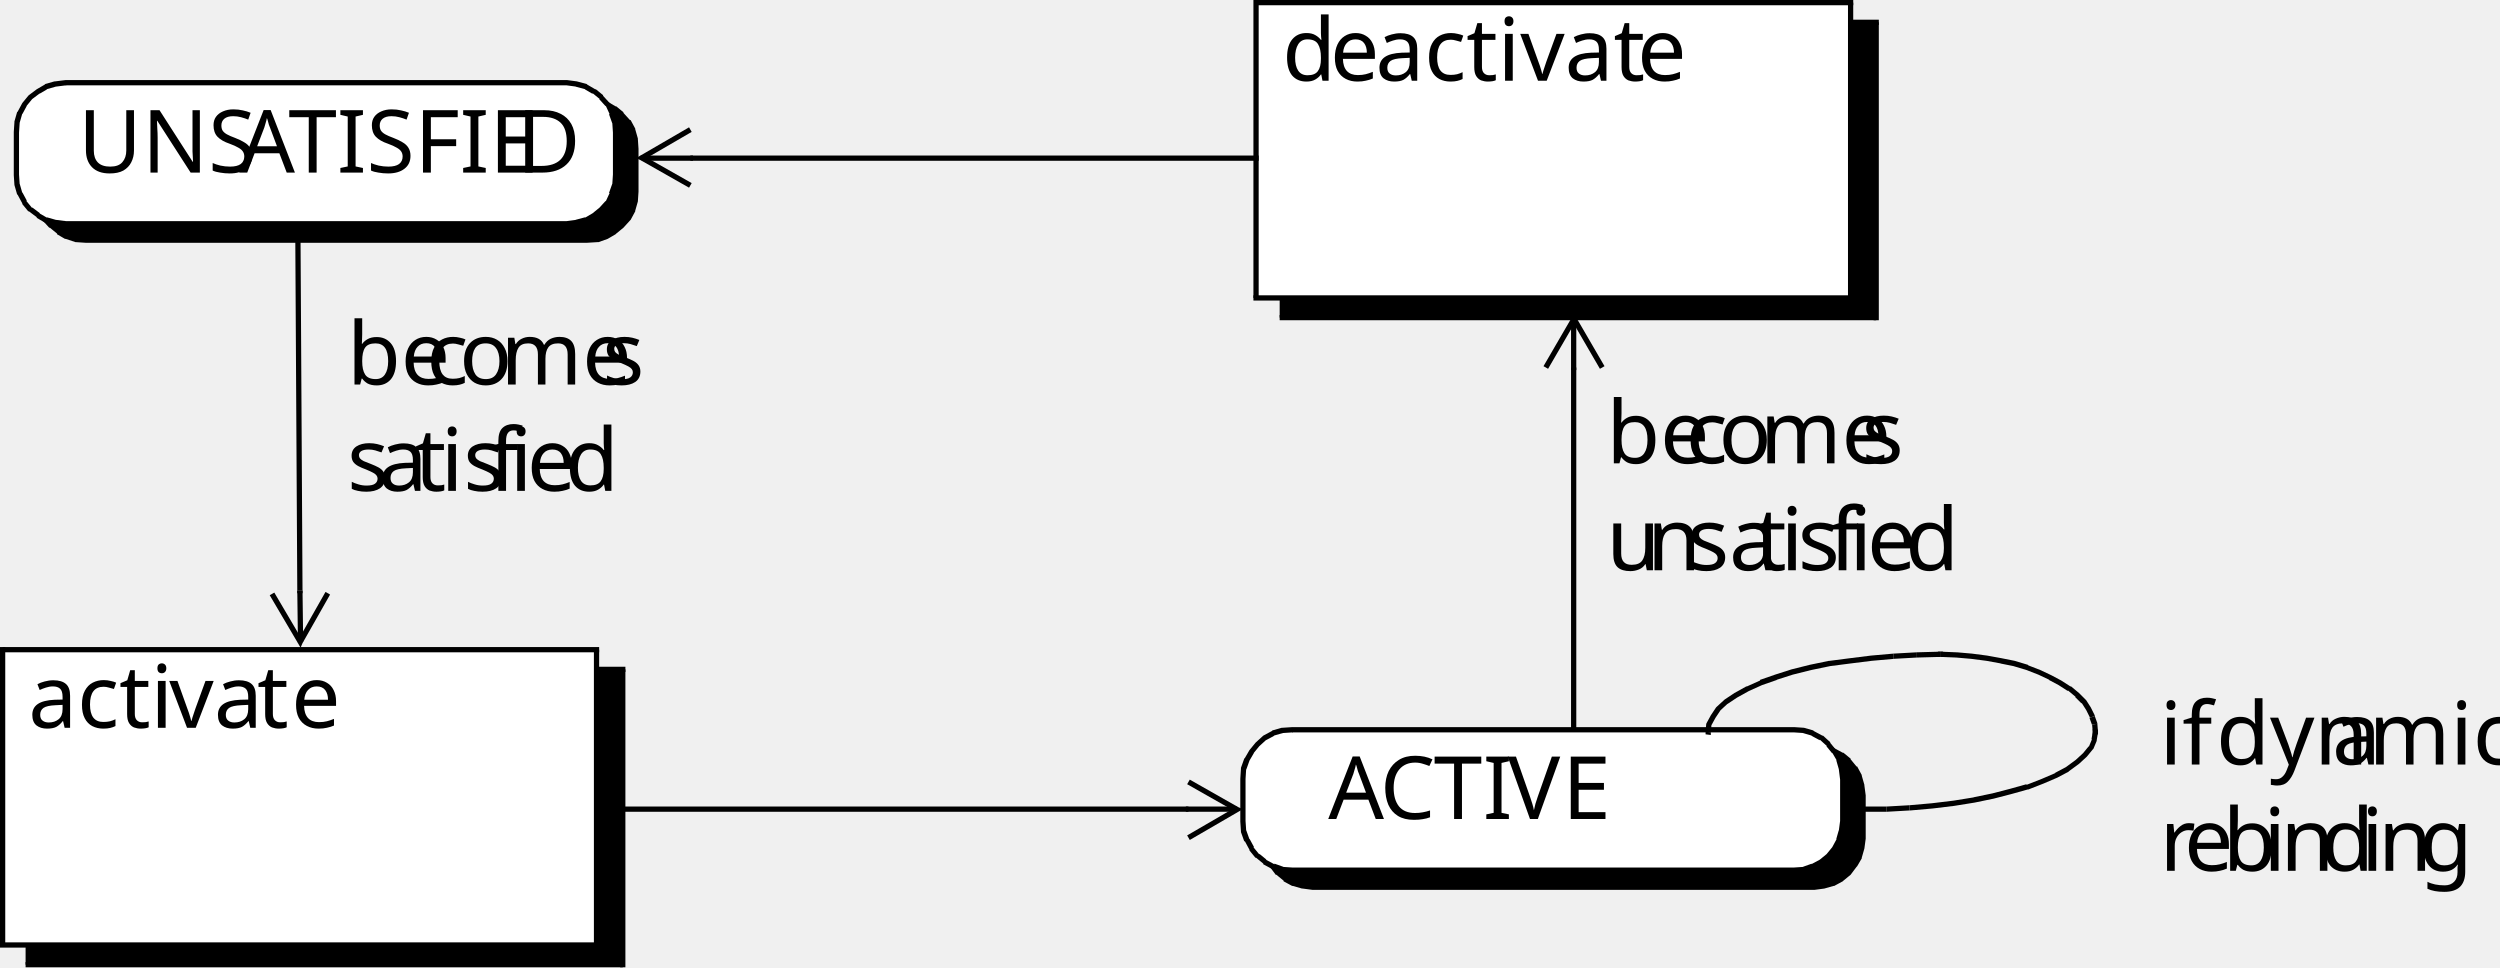
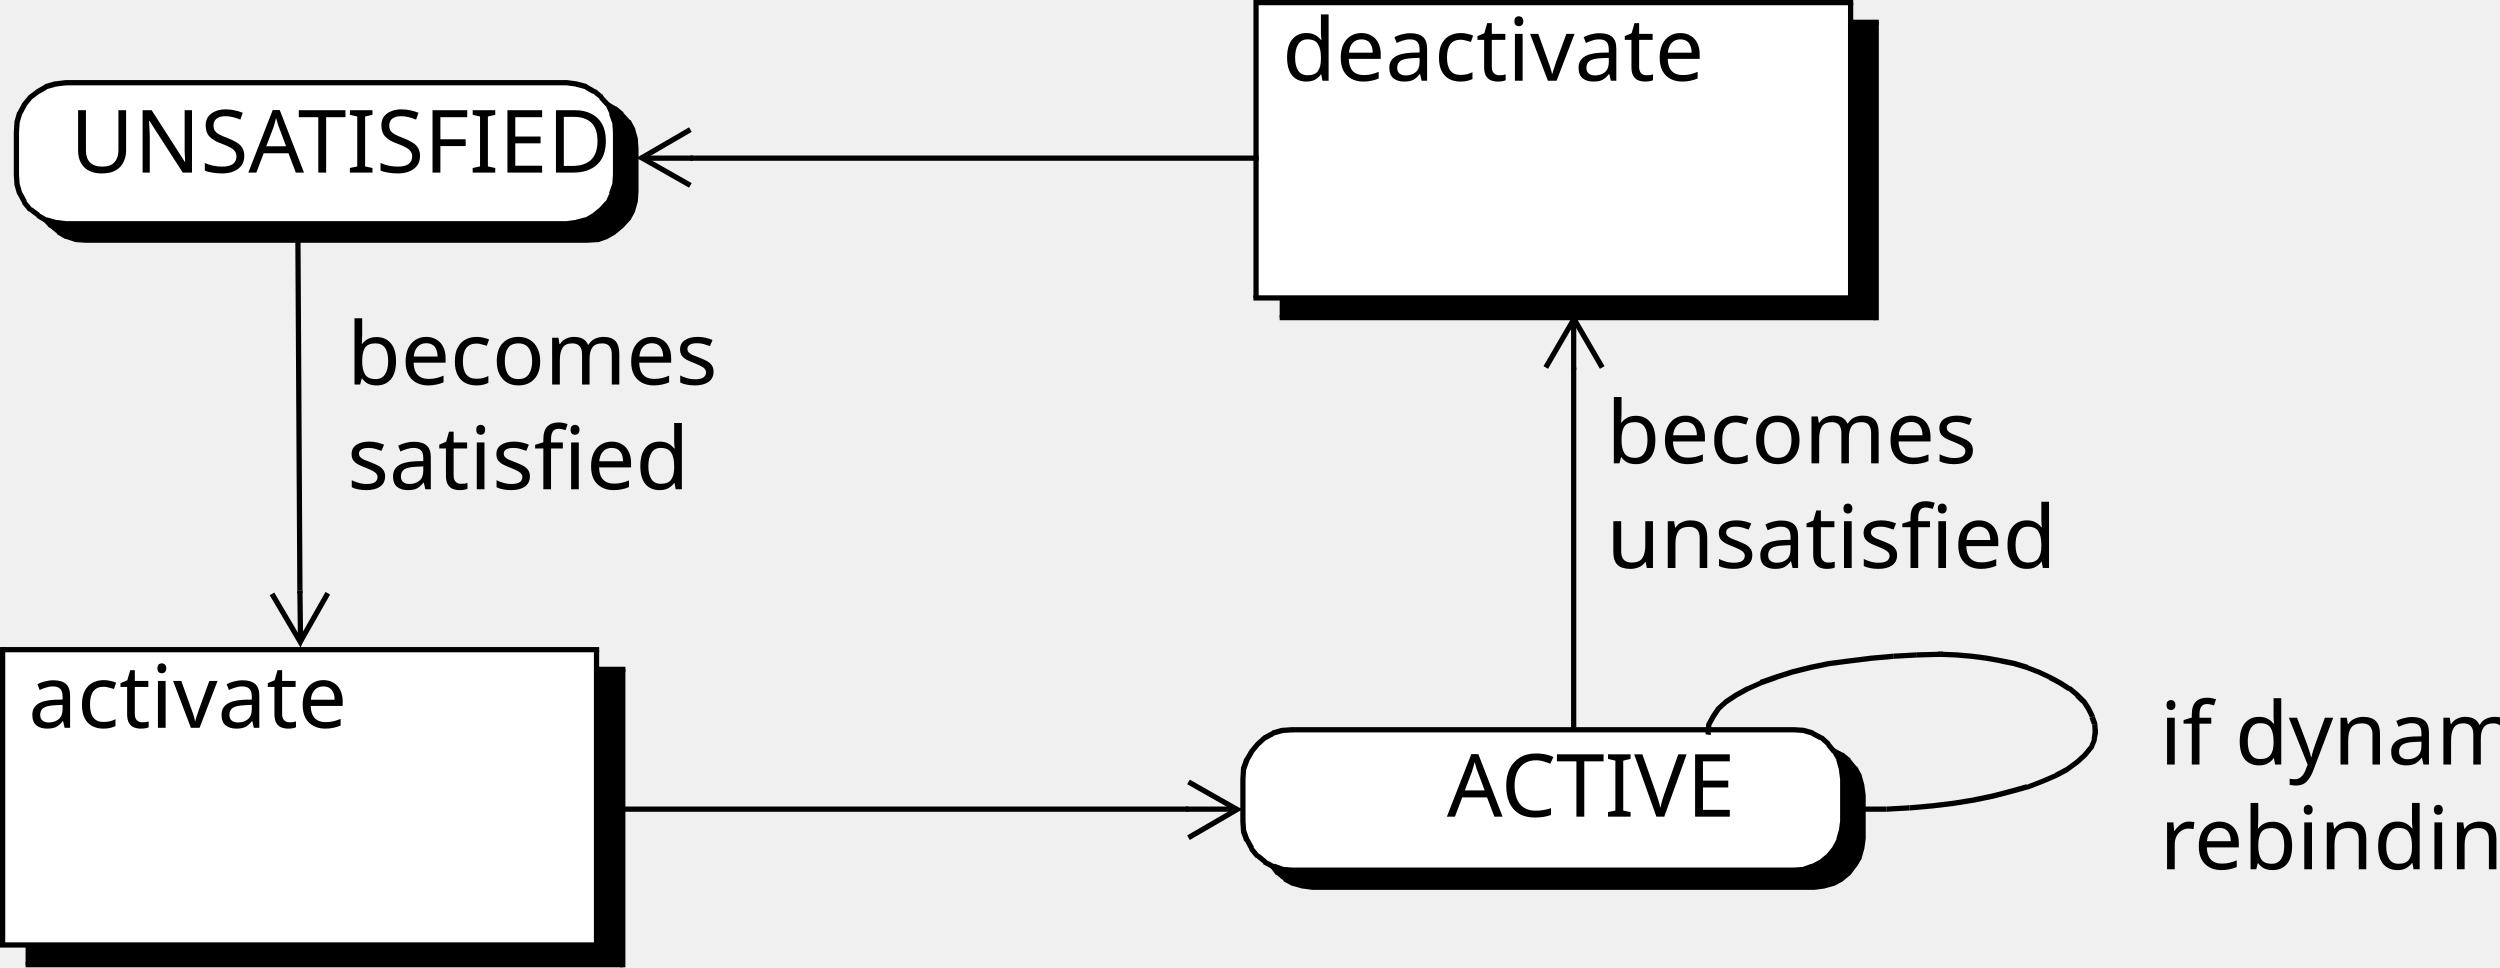
- <svg xmlns="http://www.w3.org/2000/svg" version="1.1" id="Layer_1" x="0px" y="0px" width="228.574px" height="88.44px" viewBox="0 0 228.574 88.44" style="enable-background:new 0 0 228.574 88.44;" xml:space="preserve">
-   <polyline style="fill-rule:evenodd;clip-rule:evenodd;" points="7.86,9.12 6.96,9.18 6.06,9.48 5.34,9.9 4.68,10.44 4.08,11.1   3.72,11.88 3.42,12.72 3.36,13.62 3.36,17.46 3.42,18.36 3.72,19.2 4.08,19.98 4.68,20.64 5.34,21.18 6.06,21.6 6.96,21.9   7.86,21.96 53.64,21.96 54.6,21.9 55.44,21.6 56.16,21.18 56.82,20.64 57.42,19.98 57.84,19.2 58.08,18.36 58.14,17.46 58.14,13.62   58.08,12.72 57.84,11.88 57.42,11.1 56.82,10.44 56.16,9.9 55.44,9.48 54.6,9.18 53.64,9.12 7.86,9.12 " />
-   <polyline points="7.92,9.36 7.02,9.42 7.08,9.42 6.18,9.72 5.46,10.14 5.52,10.08 4.86,10.62 4.26,11.28 4.32,11.22 3.96,12   3.66,12.84 3.66,12.78 3.6,13.68 3.6,13.62 3.6,17.46 3.66,18.36 3.66,18.3 3.96,19.14 4.32,19.92 4.26,19.86 4.86,20.52   4.86,20.46 5.52,21 5.46,21 6.18,21.42 6.18,21.36 7.08,21.66 7.02,21.66 7.92,21.72 7.86,21.72 53.64,21.72 54.6,21.66   54.54,21.66 55.38,21.36 55.32,21.42 56.04,21 56.7,20.46 56.64,20.52 57.24,19.86 57.66,19.08 57.6,19.14 57.84,18.3 57.84,18.36   57.9,17.46 57.9,13.62 57.9,13.68 57.84,12.78 57.6,11.94 57.66,12 57.24,11.22 57.24,11.28 56.64,10.62 56.7,10.62 56.04,10.08   56.04,10.14 55.32,9.72 55.38,9.72 54.54,9.42 54.6,9.42 53.64,9.36 7.86,9.36 7.86,8.88 53.64,8.88 54.6,8.94 54.72,8.94   55.56,9.24 55.56,9.3 56.28,9.72 56.34,9.72 57,10.26 57,10.32 57.6,10.98 57.66,10.98 58.08,11.76 58.08,11.82 58.32,12.66   58.32,12.72 58.38,13.62 58.38,17.52 58.32,18.42 58.08,19.26 58.08,19.32 57.66,20.1 57.6,20.16 57,20.82 56.34,21.36 56.28,21.42   55.56,21.84 54.72,22.14 54.6,22.14 53.64,22.2 7.86,22.2 6.96,22.14 6.9,22.14 6,21.84 5.94,21.84 5.22,21.42 5.22,21.36   4.56,20.82 4.5,20.82 3.9,20.16 3.9,20.1 3.54,19.32 3.48,19.32 3.18,18.48 3.18,18.42 3.12,17.52 3.12,13.62 3.18,12.72   3.18,12.66 3.48,11.82 3.54,11.82 3.9,11.04 3.9,10.98 4.5,10.32 4.56,10.26 5.22,9.72 5.94,9.3 6,9.24 6.9,8.94 6.96,8.94   7.86,8.88 " />
+ <svg xmlns="http://www.w3.org/2000/svg" version="1.1" id="Layer_1" x="0px" y="0px" width="228.574px" height="88.439px" viewBox="0 0 228.574 88.439" enable-background="new 0 0 228.574 88.439" xml:space="preserve">
+   <polyline points="7.86,9.12 6.96,9.18 6.06,9.48 5.34,9.9 4.68,10.44 4.08,11.1 3.72,11.88 3.42,12.72 3.36,13.62 3.36,17.46   3.42,18.36 3.72,19.2 4.08,19.98 4.68,20.64 5.34,21.18 6.06,21.6 6.96,21.9 7.86,21.96 53.64,21.96 54.6,21.9 55.44,21.6   56.16,21.18 56.82,20.64 57.42,19.98 57.84,19.2 58.08,18.36 58.14,17.46 58.14,13.62 58.08,12.72 57.84,11.88 57.42,11.1   56.82,10.44 56.16,9.9 55.44,9.48 54.6,9.18 53.64,9.12 7.86,9.12 " />
+   <polyline points="7.92,9.36 7.02,9.42 7.08,9.42 6.18,9.72 5.46,10.14 5.52,10.08 4.86,10.62 4.26,11.281 4.32,11.22 3.96,12   3.66,12.84 3.66,12.781 3.6,13.68 3.6,13.62 3.6,17.46 3.66,18.36 3.66,18.3 3.96,19.14 4.32,19.92 4.26,19.86 4.86,20.52   4.86,20.46 5.52,21 5.46,21 6.18,21.42 6.18,21.36 7.08,21.66 7.02,21.66 7.92,21.72 7.86,21.72 53.64,21.72 54.6,21.66   54.54,21.66 55.38,21.36 55.32,21.42 56.04,21 56.7,20.46 56.64,20.52 57.24,19.86 57.66,19.08 57.6,19.14 57.84,18.3 57.84,18.36   57.9,17.46 57.9,13.62 57.9,13.68 57.84,12.781 57.6,11.94 57.66,12 57.24,11.22 57.24,11.281 56.64,10.62 56.7,10.62 56.04,10.08   56.04,10.14 55.32,9.72 55.38,9.72 54.54,9.42 54.6,9.42 53.64,9.36 7.86,9.36 7.86,8.88 53.64,8.88 54.6,8.94 54.72,8.94   55.56,9.24 55.56,9.3 56.28,9.72 56.34,9.72 57,10.26 57,10.32 57.6,10.98 57.66,10.98 58.08,11.76 58.08,11.82 58.32,12.66   58.32,12.72 58.38,13.62 58.38,17.52 58.32,18.42 58.08,19.26 58.08,19.32 57.66,20.1 57.6,20.16 57,20.82 56.34,21.36 56.28,21.42   55.56,21.84 54.72,22.14 54.6,22.14 53.64,22.2 7.86,22.2 6.96,22.14 6.9,22.14 6,21.84 5.94,21.84 5.22,21.42 5.22,21.36   4.56,20.82 4.5,20.82 3.9,20.16 3.9,20.1 3.54,19.32 3.48,19.32 3.18,18.48 3.18,18.42 3.12,17.52 3.12,13.62 3.18,12.72   3.18,12.66 3.48,11.82 3.54,11.82 3.9,11.04 3.9,10.98 4.5,10.32 4.56,10.26 5.22,9.72 5.94,9.3 6,9.24 6.9,8.94 6.96,8.94   7.86,8.88 " />
  <polyline points="7.86,9.36 7.92,9.36 7.86,8.88 " />
-   <polyline style="fill-rule:evenodd;clip-rule:evenodd;fill:#FFFFFF;" points="6,7.56 5.04,7.68 4.2,7.92 3.48,8.34 2.76,8.88   2.22,9.54 1.8,10.32 1.56,11.16 1.5,12.06 1.5,15.96 1.56,16.86 1.8,17.7 2.22,18.48 2.76,19.14 3.48,19.68 4.2,20.1 5.04,20.34   6,20.46 51.78,20.46 52.68,20.34 53.58,20.1 54.3,19.68 54.96,19.14 55.56,18.48 55.92,17.7 56.22,16.86 56.28,15.96 56.28,12.06   56.22,11.16 55.92,10.32 55.56,9.54 54.96,8.88 54.3,8.34 53.58,7.92 52.68,7.68 51.78,7.56 6,7.56 " />
-   <polyline points="6.06,7.8 5.1,7.92 4.26,8.16 4.32,8.16 3.6,8.58 3.66,8.52 2.94,9.06 2.4,9.72 2.46,9.66 2.04,10.44 2.04,10.38   1.8,11.22 1.74,12.12 1.74,12.06 1.74,15.96 1.8,16.86 1.8,16.8 2.04,17.64 2.04,17.58 2.46,18.36 2.4,18.36 2.94,19.02 2.94,18.96   3.66,19.5 3.6,19.5 4.32,19.92 4.26,19.86 5.1,20.1 6.06,20.22 6,20.22 51.78,20.22 52.68,20.1 52.62,20.1 53.52,19.86 53.46,19.92   54.18,19.5 54.84,18.96 54.78,19.02 55.38,18.36 55.38,18.42 55.74,17.64 55.68,17.64 55.98,16.8 55.98,16.86 56.04,15.96   56.04,12.06 56.04,12.12 55.98,11.22 55.98,11.28 55.68,10.44 55.74,10.44 55.38,9.66 55.38,9.72 54.78,9.06 54.84,9.06 54.18,8.52   54.18,8.58 53.46,8.16 53.52,8.16 52.62,7.92 52.68,7.92 51.78,7.8 6,7.8 6,7.32 51.84,7.32 52.74,7.44 53.64,7.68 53.7,7.74   54.42,8.16 54.48,8.16 55.14,8.7 55.14,8.76 55.74,9.42 55.8,9.48 56.16,10.26 56.46,11.1 56.46,11.16 56.52,12.06 56.52,16.02   56.46,16.92 56.46,16.98 56.16,17.82 55.8,18.6 55.74,18.66 55.14,19.32 54.48,19.86 54.42,19.92 53.7,20.34 53.64,20.34   52.74,20.58 51.84,20.7 6,20.7 5.04,20.58 4.98,20.58 4.14,20.34 4.08,20.34 3.36,19.92 3.36,19.86 2.64,19.32 2.58,19.32   2.04,18.66 2.04,18.6 1.62,17.82 1.56,17.76 1.32,16.92 1.26,16.02 1.26,12.06 1.32,11.16 1.32,11.1 1.56,10.26 1.62,10.2   2.04,9.42 2.58,8.76 2.64,8.7 3.36,8.16 4.08,7.74 4.14,7.68 4.98,7.44 5.04,7.44 6,7.32 " />
+   <polyline fill="#FFFFFF" points="6,7.56 5.04,7.68 4.2,7.92 3.48,8.34 2.76,8.88 2.22,9.54 1.8,10.32 1.56,11.16 1.5,12.06   1.5,15.96 1.56,16.86 1.8,17.7 2.22,18.48 2.76,19.14 3.48,19.68 4.2,20.1 5.04,20.34 6,20.46 51.78,20.46 52.68,20.34 53.58,20.1   54.3,19.68 54.96,19.14 55.56,18.48 55.92,17.7 56.22,16.86 56.28,15.96 56.28,12.06 56.22,11.16 55.92,10.32 55.56,9.54   54.96,8.88 54.3,8.34 53.58,7.92 52.68,7.68 51.78,7.56 6,7.56 " />
+   <polyline points="6.06,7.8 5.1,7.92 4.26,8.16 4.32,8.16 3.6,8.58 3.66,8.52 2.94,9.06 2.4,9.72 2.46,9.66 2.04,10.44 2.04,10.38   1.8,11.22 1.74,12.12 1.74,12.06 1.74,15.96 1.8,16.86 1.8,16.8 2.04,17.64 2.04,17.58 2.46,18.36 2.4,18.36 2.94,19.02 2.94,18.96   3.66,19.5 3.6,19.5 4.32,19.92 4.26,19.86 5.1,20.1 6.06,20.22 6,20.22 51.78,20.22 52.68,20.1 52.62,20.1 53.52,19.86 53.46,19.92   54.18,19.5 54.84,18.96 54.78,19.02 55.38,18.36 55.38,18.42 55.74,17.64 55.68,17.64 55.98,16.8 55.98,16.86 56.04,15.96   56.04,12.06 56.04,12.12 55.98,11.22 55.98,11.281 55.68,10.44 55.74,10.44 55.38,9.66 55.38,9.72 54.78,9.06 54.84,9.06   54.18,8.52 54.18,8.58 53.46,8.16 53.52,8.16 52.62,7.92 52.68,7.92 51.78,7.8 6,7.8 6,7.32 51.84,7.32 52.74,7.44 53.64,7.68   53.7,7.74 54.42,8.16 54.48,8.16 55.14,8.7 55.14,8.76 55.74,9.42 55.8,9.48 56.16,10.26 56.46,11.1 56.46,11.16 56.52,12.06   56.52,16.02 56.46,16.92 56.46,16.98 56.16,17.82 55.8,18.6 55.74,18.66 55.14,19.32 54.48,19.86 54.42,19.92 53.7,20.34   53.64,20.34 52.74,20.58 51.84,20.7 6,20.7 5.04,20.58 4.98,20.58 4.14,20.34 4.08,20.34 3.36,19.92 3.36,19.86 2.64,19.32   2.58,19.32 2.04,18.66 2.04,18.6 1.62,17.82 1.56,17.76 1.32,16.92 1.26,16.02 1.26,12.06 1.32,11.16 1.32,11.1 1.56,10.26   1.62,10.2 2.04,9.42 2.58,8.76 2.64,8.7 3.36,8.16 4.08,7.74 4.14,7.68 4.98,7.44 5.04,7.44 6,7.32 " />
  <polyline points="6,7.8 6.06,7.8 6,7.32 " />
-   <text transform="matrix(1 0 0 1 7.1401 15.7798)">
-     <tspan x="0" y="0" style="font-family:'ProductusSemibold'; font-size:7.98;">UNS</tspan>
-     <tspan x="14.731" y="0" style="font-family:'ProductusSemibold'; font-size:7.98;">A</tspan>
-     <tspan x="19.231" y="0" style="font-family:'ProductusSemibold'; font-size:7.98;">TISFIE</tspan>
-     <tspan x="40.099" y="0" style="font-family:'ProductusSemibold'; font-size:7.98;">D</tspan>
-   </text>
+   <text transform="matrix(1 0 0 1 6.4209 15.7795)" font-family="'ProductusSemibold'" font-size="7.98">UNSATISFIED</text>
  <polyline points="27.66,54 27.18,54 27.24,58.68 27.72,58.68 " />
  <polyline points="30.18,54.36 29.76,54.12 27.24,58.56 27.24,58.8 27.48,59.22 27.66,58.8 " />
  <polyline points="27.24,58.8 27.66,58.56 25.08,54.18 24.66,54.42 " />
  <rect x="27" y="21.84" width="0.48" height="0.24" />
  <rect x="27.18" y="54" width="0.48" height="0.24" />
  <polyline points="27.48,22.08 27,22.08 27.18,54 27.66,54 " />
-   <rect x="108.42" y="73.74" width="4.68" height="0.48" />
-   <polyline points="108.78,71.28 108.541,71.7 112.98,74.22 113.22,74.22 113.64,73.98 113.22,73.8 " />
+   <rect x="108.42" y="73.74" width="4.68" height="0.479" />
+   <polyline points="108.78,71.281 108.541,71.7 112.98,74.22 113.22,74.22 113.64,73.98 113.22,73.8 " />
  <polyline points="113.22,74.22 112.98,73.8 108.541,76.38 108.78,76.8 " />
-   <rect x="56.7" y="73.74" width="51.96" height="0.48" />
-   <text transform="matrix(1 0 0 1 31.7402 35.1602)">
-     <tspan x="0" y="0" style="font-family:'ProductusBook'; font-size:7.98;">be</tspan>
-     <tspan x="7.254" y="0" style="font-family:'ProductusBook'; font-size:7.98;">c</tspan>
-     <tspan x="10.254" y="0" style="font-family:'ProductusBook'; font-size:7.98;">o</tspan>
-     <tspan x="14.037" y="0" style="font-family:'ProductusBook'; font-size:7.98;">me</tspan>
-     <tspan x="23.341" y="0" style="font-family:'ProductusBook'; font-size:7.98;">s</tspan>
-   </text>
-   <text transform="matrix(1 0 0 1 31.7402 44.8799)">
-     <tspan x="0" y="0" style="font-family:'ProductusBook'; font-size:7.98;">s</tspan>
-     <tspan x="2.873" y="0" style="font-family:'ProductusBook'; font-size:7.98;">a</tspan>
-     <tspan x="6.176" y="0" style="font-family:'ProductusBook'; font-size:7.98;">t</tspan>
-     <tspan x="8.57" y="0" style="font-family:'ProductusBook'; font-size:7.98;">is</tspan>
-     <tspan x="12.951" y="0" style="font-family:'ProductusBook'; font-size:7.98;">f</tspan>
-     <tspan x="14.875" y="0" style="font-family:'ProductusBook'; font-size:7.98;">i</tspan>
-     <tspan x="16.438" y="0" style="font-family:'ProductusBook'; font-size:7.98;">e</tspan>
-     <tspan x="19.926" y="0" style="font-family:'ProductusBook'; font-size:7.98;">d</tspan>
+   <rect x="56.7" y="73.74" width="51.96" height="0.479" />
+   <text transform="matrix(1 0 0 1 31.7402 35.1604)" enable-background="new    ">
+     <tspan x="0" y="0" font-family="'ProductusBook'" font-size="7.98">becomes</tspan>
+     <tspan x="0" y="9.576" font-family="'ProductusBook'" font-size="7.98">satisfied</tspan>
  </text>
  <rect x="2.58" y="61.2" width="54.36" height="27" />
-   <rect x="2.58" y="60.96" width="54.6" height="0.48" />
-   <rect x="56.7" y="61.2" width="0.48" height="27.24" />
-   <rect x="2.34" y="87.96" width="54.6" height="0.48" />
+   <rect x="2.58" y="60.96" width="54.6" height="0.479" />
+   <rect x="56.7" y="61.2" width="0.48" height="27.239" />
+   <rect x="2.34" y="87.96" width="54.6" height="0.479" />
  <rect x="2.34" y="60.96" width="0.48" height="27.24" />
-   <rect x="0.24" y="59.4" style="fill:#FFFFFF;" width="54.3" height="27" />
-   <rect x="0.24" y="59.16" width="54.54" height="0.48" />
+   <rect x="0.24" y="59.4" fill="#FFFFFF" width="54.3" height="27" />
+   <rect x="0.24" y="59.16" width="54.54" height="0.479" />
  <rect x="54.3" y="59.4" width="0.48" height="27.24" />
-   <rect y="86.16" width="54.54" height="0.48" />
-   <rect y="59.16" width="0.48" height="27.24" />
-   <text transform="matrix(1 0 0 1 2.5801 66.54)">
-     <tspan x="0" y="0" style="font-family:'ProductusSemibold'; font-size:7.98;">acti</tspan>
-     <tspan x="12.896" y="0" style="font-family:'ProductusSemibold'; font-size:7.98;">v</tspan>
-     <tspan x="16.973" y="0" style="font-family:'ProductusSemibold'; font-size:7.98;">a</tspan>
-     <tspan x="20.931" y="0" style="font-family:'ProductusSemibold'; font-size:7.98;">t</tspan>
-     <tspan x="24.051" y="0" style="font-family:'ProductusSemibold'; font-size:7.98;">e</tspan>
-   </text>
+   <rect y="86.16" width="54.54" height="0.479" />
+   <rect y="59.16" width="0.48" height="27.239" />
+   <text transform="matrix(1 0 0 1 2.5801 66.5403)" font-family="'ProductusSemibold'" font-size="7.98">activate</text>
  <rect x="117.24" y="2.04" width="54.301" height="27" />
-   <rect x="117.24" y="1.8" width="54.54" height="0.479" />
+   <rect x="117.24" y="1.8" width="54.539" height="0.479" />
  <rect x="171.3" y="2.04" width="0.479" height="27.24" />
  <rect x="117" y="28.8" width="54.54" height="0.479" />
  <rect x="117" y="1.8" width="0.479" height="27.24" />
-   <rect x="114.84" y="0.24" style="fill:#FFFFFF;" width="54.36" height="27" />
-   <rect x="114.84" width="54.6" height="0.48" />
-   <rect x="168.96" y="0.24" width="0.479" height="27.24" />
-   <rect x="114.6" y="27" width="54.601" height="0.48" />
-   <rect x="114.6" width="0.48" height="27.24" />
-   <text transform="matrix(1 0 0 1 117.2397 7.3799)">
-     <tspan x="0" y="0" style="font-family:'ProductusSemibold'; font-size:7.98;">d</tspan>
-     <tspan x="4.373" y="0" style="font-family:'ProductusSemibold'; font-size:7.98;">e</tspan>
-     <tspan x="8.507" y="0" style="font-family:'ProductusSemibold'; font-size:7.98;">activat</tspan>
-     <tspan x="32.454" y="0" style="font-family:'ProductusSemibold'; font-size:7.98;">e</tspan>
-   </text>
+   <rect x="114.84" y="0.24" fill="#FFFFFF" width="54.36" height="27" />
+   <rect x="114.84" y="0" width="54.6" height="0.479" />
+   <rect x="168.96" y="0.24" width="0.479" height="27.239" />
+   <rect x="114.6" y="27" width="54.601" height="0.479" />
+   <rect x="114.6" y="0" width="0.48" height="27.24" />
+   <text transform="matrix(1 0 0 1 117.2402 7.3801)" font-family="'ProductusSemibold'" font-size="7.98">deactivate</text>
  <rect x="58.68" y="14.22" width="4.68" height="0.48" />
  <polyline points="63,17.16 63.24,16.74 58.8,14.22 58.56,14.22 58.14,14.46 58.56,14.64 " />
  <polyline points="58.56,14.22 58.8,14.64 63.24,12.06 63,11.64 " />
  <rect x="63.12" y="14.22" width="51.96" height="0.48" />
-   <polyline style="fill-rule:evenodd;clip-rule:evenodd;" points="120,68.22 119.1,68.34 118.26,68.58 117.48,69 116.82,69.54   116.28,70.2 115.86,70.98 115.56,71.82 115.5,72.72 115.5,76.62 115.56,77.52 115.86,78.36 116.28,79.08 116.82,79.8 117.48,80.34   118.26,80.76 119.1,81 120,81.12 165.84,81.12 166.74,81 167.581,80.76 168.36,80.34 169.02,79.8 169.56,79.08 169.98,78.36   170.22,77.52 170.34,76.62 170.34,72.72 170.22,71.82 169.98,70.98 169.56,70.2 169.02,69.54 168.36,69 167.581,68.58 166.74,68.34   165.84,68.22 120,68.22 " />
-   <polyline points="120.06,68.46 119.161,68.58 118.32,68.82 118.38,68.82 117.6,69.24 117.661,69.18 117,69.72 116.46,70.38   116.52,70.32 116.1,71.1 115.8,71.94 115.8,71.88 115.74,72.78 115.74,72.72 115.74,76.62 115.8,77.52 115.8,77.46 116.1,78.3   116.1,78.24 116.52,78.96 116.46,78.96 117,79.68 117,79.62 117.661,80.16 117.6,80.16 118.38,80.58 118.32,80.52 119.161,80.76   120.06,80.88 120,80.88 165.84,80.88 166.74,80.76 166.68,80.76 167.52,80.52 167.46,80.58 168.24,80.16 168.9,79.62 168.84,79.68   169.38,78.96 169.8,78.24 169.74,78.3 169.98,77.46 169.98,77.52 170.1,76.62 170.1,72.72 170.1,72.78 169.98,71.88 169.74,71.04   169.8,71.1 169.38,70.32 169.38,70.38 168.84,69.72 168.9,69.72 168.24,69.18 168.24,69.24 167.46,68.82 167.52,68.82 166.68,68.58   166.74,68.58 165.84,68.46 120,68.46 120,67.98 165.9,67.98 166.8,68.1 167.64,68.34 167.701,68.4 168.48,68.82 168.541,68.82   169.201,69.36 169.201,69.42 169.74,70.08 169.8,70.08 170.22,70.86 170.22,70.92 170.46,71.76 170.46,71.82 170.581,72.72   170.581,76.68 170.46,77.58 170.22,78.42 170.22,78.48 169.8,79.2 169.74,79.26 169.201,79.98 168.541,80.52 168.48,80.58   167.701,81 167.64,81 166.8,81.24 165.9,81.36 120,81.36 119.1,81.24 119.041,81.24 118.201,81 118.14,81 117.36,80.58   117.36,80.52 116.701,79.98 116.64,79.98 116.1,79.26 116.1,79.2 115.68,78.48 115.621,78.48 115.32,77.64 115.32,77.58   115.26,76.68 115.26,72.72 115.32,71.82 115.32,71.76 115.621,70.92 115.68,70.86 116.1,70.08 116.64,69.42 116.701,69.36   117.36,68.82 118.14,68.4 118.201,68.34 119.041,68.1 119.1,68.1 120,67.98 " />
-   <polyline points="120,68.46 120.06,68.46 120,67.98 " />
-   <polyline style="fill-rule:evenodd;clip-rule:evenodd;fill:#FFFFFF;" points="118.14,66.72 117.24,66.78 116.4,67.02 115.621,67.44   114.96,68.04 114.42,68.7 114,69.42 113.701,70.26 113.64,71.22 113.64,75.06 113.701,75.96 114,76.8 114.42,77.58 114.96,78.24   115.621,78.78 116.4,79.2 117.24,79.5 118.14,79.56 163.98,79.56 164.88,79.5 165.72,79.2 166.5,78.78 167.161,78.24 167.701,77.58   168.121,76.8 168.36,75.96 168.48,75.06 168.48,71.22 168.36,70.26 168.121,69.42 167.701,68.7 167.161,68.04 166.5,67.44   165.72,67.02 164.88,66.78 163.98,66.72 118.14,66.72 " />
-   <polyline points="118.201,66.96 117.3,67.02 116.46,67.26 116.52,67.26 115.74,67.68 115.8,67.62 115.14,68.22 114.6,68.88   114.661,68.82 114.24,69.54 113.94,70.38 113.94,70.26 113.88,71.22 113.88,75.06 113.94,75.96 113.94,75.9 114.24,76.74   114.24,76.68 114.661,77.46 114.6,77.46 115.14,78.12 115.14,78.06 115.8,78.6 115.74,78.6 116.52,79.02 116.52,78.96 117.36,79.26   117.3,79.26 118.201,79.32 118.14,79.32 163.98,79.32 164.88,79.26 164.82,79.26 165.661,78.96 165.6,79.02 166.38,78.6   167.041,78.06 166.98,78.12 167.52,77.46 167.94,76.68 167.88,76.74 168.121,75.9 168.121,75.96 168.24,75.06 168.24,71.22   168.24,71.28 168.121,70.32 167.88,69.48 167.94,69.54 167.52,68.82 167.52,68.88 166.98,68.22 167.041,68.22 166.38,67.62   166.38,67.68 165.6,67.26 165.661,67.26 164.82,67.02 164.88,67.02 163.98,66.96 118.14,66.96 118.14,66.48 164.041,66.48   164.94,66.54 165.78,66.78 165.84,66.84 166.621,67.26 166.68,67.26 167.34,67.86 167.34,67.92 167.88,68.58 167.94,68.58   168.36,69.3 168.36,69.36 168.6,70.2 168.6,70.26 168.72,71.22 168.72,75.12 168.6,76.02 168.36,76.86 168.36,76.92 167.94,77.7   167.88,77.76 167.34,78.42 166.68,78.96 166.621,79.02 165.84,79.44 165,79.74 164.94,79.74 164.041,79.8 118.14,79.8 117.24,79.74   117.18,79.74 116.34,79.44 116.28,79.44 115.5,79.02 115.5,78.96 114.84,78.42 114.78,78.42 114.24,77.76 114.24,77.7 113.82,76.92   113.76,76.92 113.46,76.08 113.46,76.02 113.4,75.12 113.4,71.22 113.46,70.26 113.46,70.2 113.76,69.36 113.82,69.3 114.24,68.58   114.78,67.92 114.84,67.86 115.5,67.26 116.28,66.84 116.34,66.78 117.18,66.54 117.24,66.54 118.14,66.48 " />
-   <polyline points="118.14,66.96 118.201,66.96 118.14,66.48 " />
-   <text transform="matrix(1 0 0 1 121.4399 74.8799)">
-     <tspan x="0" y="0" style="font-family:'ProductusSemibold'; font-size:7.98;">A</tspan>
-     <tspan x="4.732" y="0" style="font-family:'ProductusSemibold'; font-size:7.98;">C</tspan>
-     <tspan x="9.647" y="0" style="font-family:'ProductusSemibold'; font-size:7.98;">T</tspan>
-     <tspan x="14.141" y="0" style="font-family:'ProductusSemibold'; font-size:7.98;">I</tspan>
-     <tspan x="16.414" y="0" style="font-family:'ProductusSemibold'; font-size:7.98;">V</tspan>
-     <tspan x="21.394" y="0" style="font-family:'ProductusSemibold'; font-size:7.98;">E</tspan>
+   <polyline points="120,68.22 119.1,68.34 118.26,68.58 117.48,69 116.82,69.54 116.279,70.2 115.859,70.98 115.561,71.82   115.5,72.72 115.5,76.62 115.561,77.52 115.859,78.36 116.279,79.08 116.82,79.8 117.48,80.34 118.26,80.76 119.1,81 120,81.12   165.84,81.12 166.74,81 167.581,80.76 168.359,80.34 169.02,79.8 169.561,79.08 169.98,78.36 170.221,77.52 170.34,76.62   170.34,72.72 170.221,71.82 169.98,70.98 169.561,70.2 169.02,69.54 168.359,69 167.581,68.58 166.74,68.34 165.84,68.22 120,68.22   " />
+   <polyline points="120.061,68.46 119.161,68.58 118.32,68.82 118.38,68.82 117.6,69.24 117.661,69.18 117,69.72 116.46,70.38   116.52,70.32 116.1,71.1 115.8,71.94 115.8,71.88 115.74,72.781 115.74,72.72 115.74,76.62 115.8,77.52 115.8,77.46 116.1,78.3   116.1,78.24 116.52,78.96 116.46,78.96 117,79.68 117,79.62 117.661,80.16 117.6,80.16 118.38,80.58 118.32,80.52 119.161,80.76   120.061,80.88 120,80.88 165.84,80.88 166.74,80.76 166.68,80.76 167.52,80.52 167.46,80.58 168.24,80.16 168.9,79.62 168.84,79.68   169.38,78.96 169.8,78.24 169.74,78.3 169.98,77.46 169.98,77.52 170.1,76.62 170.1,72.72 170.1,72.781 169.98,71.88 169.74,71.04   169.8,71.1 169.38,70.32 169.38,70.38 168.84,69.72 168.9,69.72 168.24,69.18 168.24,69.24 167.46,68.82 167.52,68.82 166.68,68.58   166.74,68.58 165.84,68.46 120,68.46 120,67.98 165.9,67.98 166.8,68.1 167.641,68.34 167.701,68.4 168.48,68.82 168.541,68.82   169.201,69.36 169.201,69.42 169.74,70.08 169.8,70.08 170.221,70.86 170.221,70.92 170.46,71.76 170.46,71.82 170.581,72.72   170.581,76.68 170.46,77.58 170.221,78.42 170.221,78.48 169.8,79.2 169.74,79.26 169.201,79.98 168.541,80.52 168.48,80.58   167.701,81 167.641,81 166.8,81.24 165.9,81.36 120,81.36 119.1,81.24 119.041,81.24 118.201,81 118.141,81 117.359,80.58   117.359,80.52 116.701,79.98 116.641,79.98 116.1,79.26 116.1,79.2 115.68,78.48 115.621,78.48 115.32,77.64 115.32,77.58   115.26,76.68 115.26,72.72 115.32,71.82 115.32,71.76 115.621,70.92 115.68,70.86 116.1,70.08 116.641,69.42 116.701,69.36   117.359,68.82 118.141,68.4 118.201,68.34 119.041,68.1 119.1,68.1 120,67.98 " />
+   <polyline points="120,68.46 120.061,68.46 120,67.98 " />
+   <polyline fill="#FFFFFF" points="118.141,66.72 117.24,66.781 116.4,67.02 115.621,67.44 114.96,68.04 114.42,68.7 114,69.42   113.701,70.26 113.64,71.22 113.64,75.06 113.701,75.96 114,76.8 114.42,77.58 114.96,78.24 115.621,78.781 116.4,79.2 117.24,79.5   118.141,79.56 163.98,79.56 164.88,79.5 165.721,79.2 166.5,78.781 167.161,78.24 167.701,77.58 168.121,76.8 168.359,75.96   168.48,75.06 168.48,71.22 168.359,70.26 168.121,69.42 167.701,68.7 167.161,68.04 166.5,67.44 165.721,67.02 164.88,66.781   163.98,66.72 118.141,66.72 " />
+   <polyline points="118.201,66.96 117.3,67.02 116.46,67.26 116.52,67.26 115.74,67.68 115.8,67.62 115.141,68.22 114.6,68.88   114.661,68.82 114.24,69.54 113.94,70.38 113.94,70.26 113.88,71.22 113.88,75.06 113.94,75.96 113.94,75.9 114.24,76.74   114.24,76.68 114.661,77.46 114.6,77.46 115.141,78.12 115.141,78.06 115.8,78.6 115.74,78.6 116.52,79.02 116.52,78.96   117.359,79.26 117.3,79.26 118.201,79.32 118.141,79.32 163.98,79.32 164.88,79.26 164.82,79.26 165.661,78.96 165.6,79.02   166.38,78.6 167.041,78.06 166.98,78.12 167.52,77.46 167.939,76.68 167.88,76.74 168.121,75.9 168.121,75.96 168.24,75.06   168.24,71.22 168.24,71.281 168.121,70.32 167.88,69.48 167.939,69.54 167.52,68.82 167.52,68.88 166.98,68.22 167.041,68.22   166.38,67.62 166.38,67.68 165.6,67.26 165.661,67.26 164.82,67.02 164.88,67.02 163.98,66.96 118.141,66.96 118.141,66.48   164.041,66.48 164.939,66.54 165.779,66.781 165.84,66.84 166.621,67.26 166.68,67.26 167.34,67.86 167.34,67.92 167.88,68.58   167.939,68.58 168.359,69.3 168.359,69.36 168.6,70.2 168.6,70.26 168.721,71.22 168.721,75.12 168.6,76.02 168.359,76.86   168.359,76.92 167.939,77.7 167.88,77.76 167.34,78.42 166.68,78.96 166.621,79.02 165.84,79.44 165,79.74 164.939,79.74   164.041,79.8 118.141,79.8 117.24,79.74 117.18,79.74 116.34,79.44 116.279,79.44 115.5,79.02 115.5,78.96 114.84,78.42   114.78,78.42 114.24,77.76 114.24,77.7 113.82,76.92 113.76,76.92 113.46,76.08 113.46,76.02 113.4,75.12 113.4,71.22 113.46,70.26   113.46,70.2 113.76,69.36 113.82,69.3 114.24,68.58 114.78,67.92 114.84,67.86 115.5,67.26 116.279,66.84 116.34,66.781   117.18,66.54 117.24,66.54 118.141,66.48 " />
+   <polyline points="118.141,66.96 118.201,66.96 118.141,66.48 " />
+   <text transform="matrix(1 0 0 1 132.2871 74.6692)" font-family="'ProductusSemibold'" font-size="7.98">ACTIVE</text>
+   <rect x="143.641" y="29.16" width="0.479" height="4.68" />
+   <polyline points="141.121,33.48 141.541,33.72 144.121,29.281 144.121,29.04 143.88,28.62 143.701,29.04 " />
+   <polyline points="144.121,29.04 143.701,29.281 146.279,33.72 146.701,33.48 " />
+   <rect x="143.641" y="33.6" width="0.479" height="33" />
+   <text transform="matrix(1 0 0 1 146.8809 42.3606)" enable-background="new    ">
+     <tspan x="0" y="0" font-family="'ProductusBook'" font-size="7.98">becomes</tspan>
+     <tspan x="0" y="9.576" font-family="'ProductusBook'" font-size="7.98">unsatisfied</tspan>
  </text>
-   <rect x="143.64" y="29.16" width="0.48" height="4.68" />
-   <polyline points="141.121,33.48 141.541,33.72 144.121,29.28 144.121,29.04 143.88,28.62 143.701,29.04 " />
-   <polyline points="144.121,29.04 143.701,29.28 146.28,33.72 146.701,33.48 " />
-   <rect x="143.64" y="33.6" width="0.48" height="33" />
-   <text transform="matrix(1 0 0 1 146.8804 42.3599)">
-     <tspan x="0" y="0" style="font-family:'ProductusBook'; font-size:7.98;">be</tspan>
-     <tspan x="7.254" y="0" style="font-family:'ProductusBook'; font-size:7.98;">c</tspan>
-     <tspan x="10.254" y="0" style="font-family:'ProductusBook'; font-size:7.98;">o</tspan>
-     <tspan x="14.036" y="0" style="font-family:'ProductusBook'; font-size:7.98;">me</tspan>
-     <tspan x="23.341" y="0" style="font-family:'ProductusBook'; font-size:7.98;">s</tspan>
-   </text>
-   <text transform="matrix(1 0 0 1 146.8804 52.1401)">
-     <tspan x="0" y="0" style="font-family:'ProductusBook'; font-size:7.98;">u</tspan>
-     <tspan x="3.719" y="0" style="font-family:'ProductusBook'; font-size:7.98;">n</tspan>
-     <tspan x="7.382" y="0" style="font-family:'ProductusBook'; font-size:7.98;">sa</tspan>
-     <tspan x="13.59" y="0" style="font-family:'ProductusBook'; font-size:7.98;">t</tspan>
-     <tspan x="15.936" y="0" style="font-family:'ProductusBook'; font-size:7.98;">i</tspan>
-     <tspan x="17.5" y="0" style="font-family:'ProductusBook'; font-size:7.98;">s</tspan>
-     <tspan x="20.356" y="0" style="font-family:'ProductusBook'; font-size:7.98;">f</tspan>
-     <tspan x="22.224" y="0" style="font-family:'ProductusBook'; font-size:7.98;">i</tspan>
-     <tspan x="23.828" y="0" style="font-family:'ProductusBook'; font-size:7.98;">e</tspan>
-     <tspan x="27.315" y="0" style="font-family:'ProductusBook'; font-size:7.98;">d</tspan>
-   </text>
-   <polyline points="155.94,66.9 155.94,67.14 156.42,67.2 156.42,66.96 " />
-   <polyline points="155.94,66.9 156,66.18 156.06,66.06 156.42,65.4 156.9,64.68 156.96,64.62 157.68,63.96 158.581,63.36   159.661,62.76 159.72,62.76 160.92,62.22 160.92,62.16 162.3,61.68 163.8,61.2 165.48,60.78 167.22,60.42 167.28,60.42   169.14,60.18 171.06,59.94 173.1,59.76 173.1,60.24 173.161,60.24 171.121,60.42 169.201,60.66 167.34,60.9 165.6,61.26   163.92,61.68 162.42,62.16 162.48,62.16 161.1,62.64 159.9,63.18 158.82,63.78 157.92,64.38 157.98,64.32 157.26,64.98   157.32,64.92 156.84,65.64 156.48,66.3 156.48,66.24 156.42,66.96 " />
+   <polyline points="155.939,66.9 155.939,67.14 156.42,67.2 156.42,66.96 " />
+   <polyline points="155.939,66.9 156,66.18 156.061,66.06 156.42,65.4 156.9,64.68 156.96,64.62 157.68,63.96 158.581,63.36   159.661,62.76 159.721,62.76 160.92,62.22 160.92,62.16 162.3,61.68 163.8,61.2 165.48,60.781 167.221,60.42 167.279,60.42   169.141,60.18 171.061,59.94 173.1,59.76 173.1,60.24 173.161,60.24 171.121,60.42 169.201,60.66 167.34,60.9 165.6,61.26   163.92,61.68 162.42,62.16 162.48,62.16 161.1,62.64 159.9,63.18 158.82,63.781 157.92,64.38 157.98,64.32 157.26,64.98   157.32,64.92 156.84,65.64 156.48,66.3 156.48,66.24 156.42,66.96 " />
  <polyline points="173.1,59.76 175.26,59.64 175.26,60.12 173.1,60.24 " />
-   <rect x="177.42" y="59.58" width="0.24" height="0.48" />
+   <rect x="177.42" y="59.58" width="0.24" height="0.479" />
  <polyline points="175.26,59.64 175.26,60.12 177.42,60.06 177.42,59.58 " />
-   <rect x="177.18" y="59.58" width="0.24" height="0.48" />
-   <polyline points="177.42,59.58 178.86,59.64 178.92,59.64 180.3,59.76 181.68,59.94 183,60.18 184.201,60.42 185.4,60.78   185.46,60.84 186.541,61.26 187.56,61.74 188.46,62.22 189.3,62.76 189.36,62.76 190.081,63.36 190.68,63.96 190.74,64.02   191.161,64.68 191.52,65.4 191.52,65.46 191.041,65.64 191.1,65.64 190.74,64.92 190.32,64.26 190.32,64.32 189.72,63.72   189.78,63.72 189.06,63.12 189.06,63.18 188.22,62.64 187.32,62.16 187.38,62.16 186.36,61.68 185.28,61.26 184.081,60.9   182.88,60.66 182.94,60.66 181.621,60.42 180.24,60.24 178.86,60.12 177.42,60.06 " />
-   <polyline points="191.52,65.46 191.76,66.12 191.76,66.18 191.28,66.24 191.28,66.3 191.041,65.64 " />
+   <rect x="177.18" y="59.58" width="0.24" height="0.479" />
+   <polyline points="177.42,59.58 178.859,59.64 178.92,59.64 180.3,59.76 181.68,59.94 183,60.18 184.201,60.42 185.4,60.781   185.46,60.84 186.541,61.26 187.561,61.74 188.46,62.22 189.3,62.76 189.359,62.76 190.081,63.36 190.68,63.96 190.74,64.02   191.161,64.68 191.52,65.4 191.52,65.46 191.041,65.64 191.1,65.64 190.74,64.92 190.32,64.26 190.32,64.32 189.721,63.72   189.779,63.72 189.061,63.12 189.061,63.18 188.221,62.64 187.32,62.16 187.38,62.16 186.359,61.68 185.279,61.26 184.081,60.9   182.88,60.66 182.939,60.66 181.621,60.42 180.24,60.24 178.859,60.12 177.42,60.06 " />
+   <polyline points="191.52,65.46 191.76,66.12 191.76,66.18 191.279,66.24 191.279,66.3 191.041,65.64 " />
  <polyline points="191.82,66.9 191.82,67.14 191.34,67.2 191.34,66.96 " />
-   <polyline points="191.76,66.18 191.28,66.24 191.34,66.96 191.82,66.9 " />
+   <polyline points="191.76,66.18 191.279,66.24 191.34,66.96 191.82,66.9 " />
  <polyline points="191.82,66.96 191.82,66.72 191.34,66.66 191.34,66.9 " />
-   <polyline points="191.82,66.96 191.701,67.68 191.701,67.74 191.4,68.46 191.34,68.52 190.8,69.18 190.081,69.84 189.18,70.5   189.121,70.56 188.1,71.1 186.84,71.64 185.46,72.18 185.4,72.18 183.9,72.6 182.28,73.02 180.541,73.38 178.68,73.68   176.701,73.92 174.661,74.1 174.6,74.1 174.6,73.62 176.64,73.44 178.621,73.2 180.48,72.9 180.42,72.9 182.161,72.54 183.78,72.12   185.28,71.7 185.28,71.76 186.661,71.22 187.92,70.68 187.86,70.68 188.88,70.14 189.78,69.48 190.5,68.82 190.44,68.88   190.98,68.22 190.98,68.28 191.28,67.56 191.22,67.62 191.34,66.9 " />
+   <polyline points="191.82,66.96 191.701,67.68 191.701,67.74 191.4,68.46 191.34,68.52 190.8,69.18 190.081,69.84 189.18,70.5   189.121,70.56 188.1,71.1 186.84,71.64 185.46,72.18 185.4,72.18 183.9,72.6 182.279,73.02 180.541,73.38 178.68,73.68   176.701,73.92 174.661,74.1 174.6,74.1 174.6,73.62 176.641,73.44 178.621,73.2 180.48,72.9 180.42,72.9 182.161,72.54   183.779,72.12 185.279,71.7 185.279,71.76 186.661,71.22 187.92,70.68 187.859,70.68 188.88,70.14 189.779,69.48 190.5,68.82   190.439,68.88 190.98,68.22 190.98,68.281 191.279,67.56 191.221,67.62 191.34,66.9 " />
  <polyline points="174.6,74.1 172.5,74.22 172.5,73.74 174.6,73.62 " />
-   <rect x="170.1" y="73.74" width="2.4" height="0.48" />
-   <text transform="matrix(1 0 0 1 197.4604 69.8999)">
-     <tspan x="0" y="0" style="font-family:'ProductusBook'; font-size:7.98;">if</tspan>
-     <tspan x="3.599" y="0" style="font-family:'ProductusBook'; font-size:7.98;"> </tspan>
-     <tspan x="5.163" y="0" style="font-family:'ProductusBook'; font-size:7.98;">dyn</tspan>
-     <tspan x="15.752" y="0" style="font-family:'ProductusBook'; font-size:7.98;">a</tspan>
-     <tspan x="19.112" y="0" style="font-family:'ProductusBook'; font-size:7.98;">mic:</tspan>
-   </text>
-   <text transform="matrix(1 0 0 1 197.4604 79.6196)">
-     <tspan x="0" y="0" style="font-family:'ProductusBook'; font-size:7.98;">r</tspan>
-     <tspan x="2.234" y="0" style="font-family:'ProductusBook'; font-size:7.98;">e</tspan>
-     <tspan x="5.77" y="0" style="font-family:'ProductusBook'; font-size:7.98;">b</tspan>
-     <tspan x="9.488" y="0" style="font-family:'ProductusBook'; font-size:7.98;">i</tspan>
-     <tspan x="11.052" y="0" style="font-family:'ProductusBook'; font-size:7.98;">n</tspan>
-     <tspan x="14.699" y="0" style="font-family:'ProductusBook'; font-size:7.98;">d</tspan>
-     <tspan x="18.418" y="0" style="font-family:'ProductusBook'; font-size:7.98;">i</tspan>
-     <tspan x="19.981" y="0" style="font-family:'ProductusBook'; font-size:7.98;">n</tspan>
-     <tspan x="23.7" y="0" style="font-family:'ProductusBook'; font-size:7.98;">g</tspan>
+   <rect x="170.1" y="73.74" width="2.4" height="0.479" />
+   <text transform="matrix(1 0 0 1 197.4609 69.9006)" enable-background="new    ">
+     <tspan x="0" y="0" font-family="'ProductusBook'" font-size="7.98">if dynamic:</tspan>
+     <tspan x="0" y="9.576" font-family="'ProductusBook'" font-size="7.98">rebinding</tspan>
  </text>
</svg>
